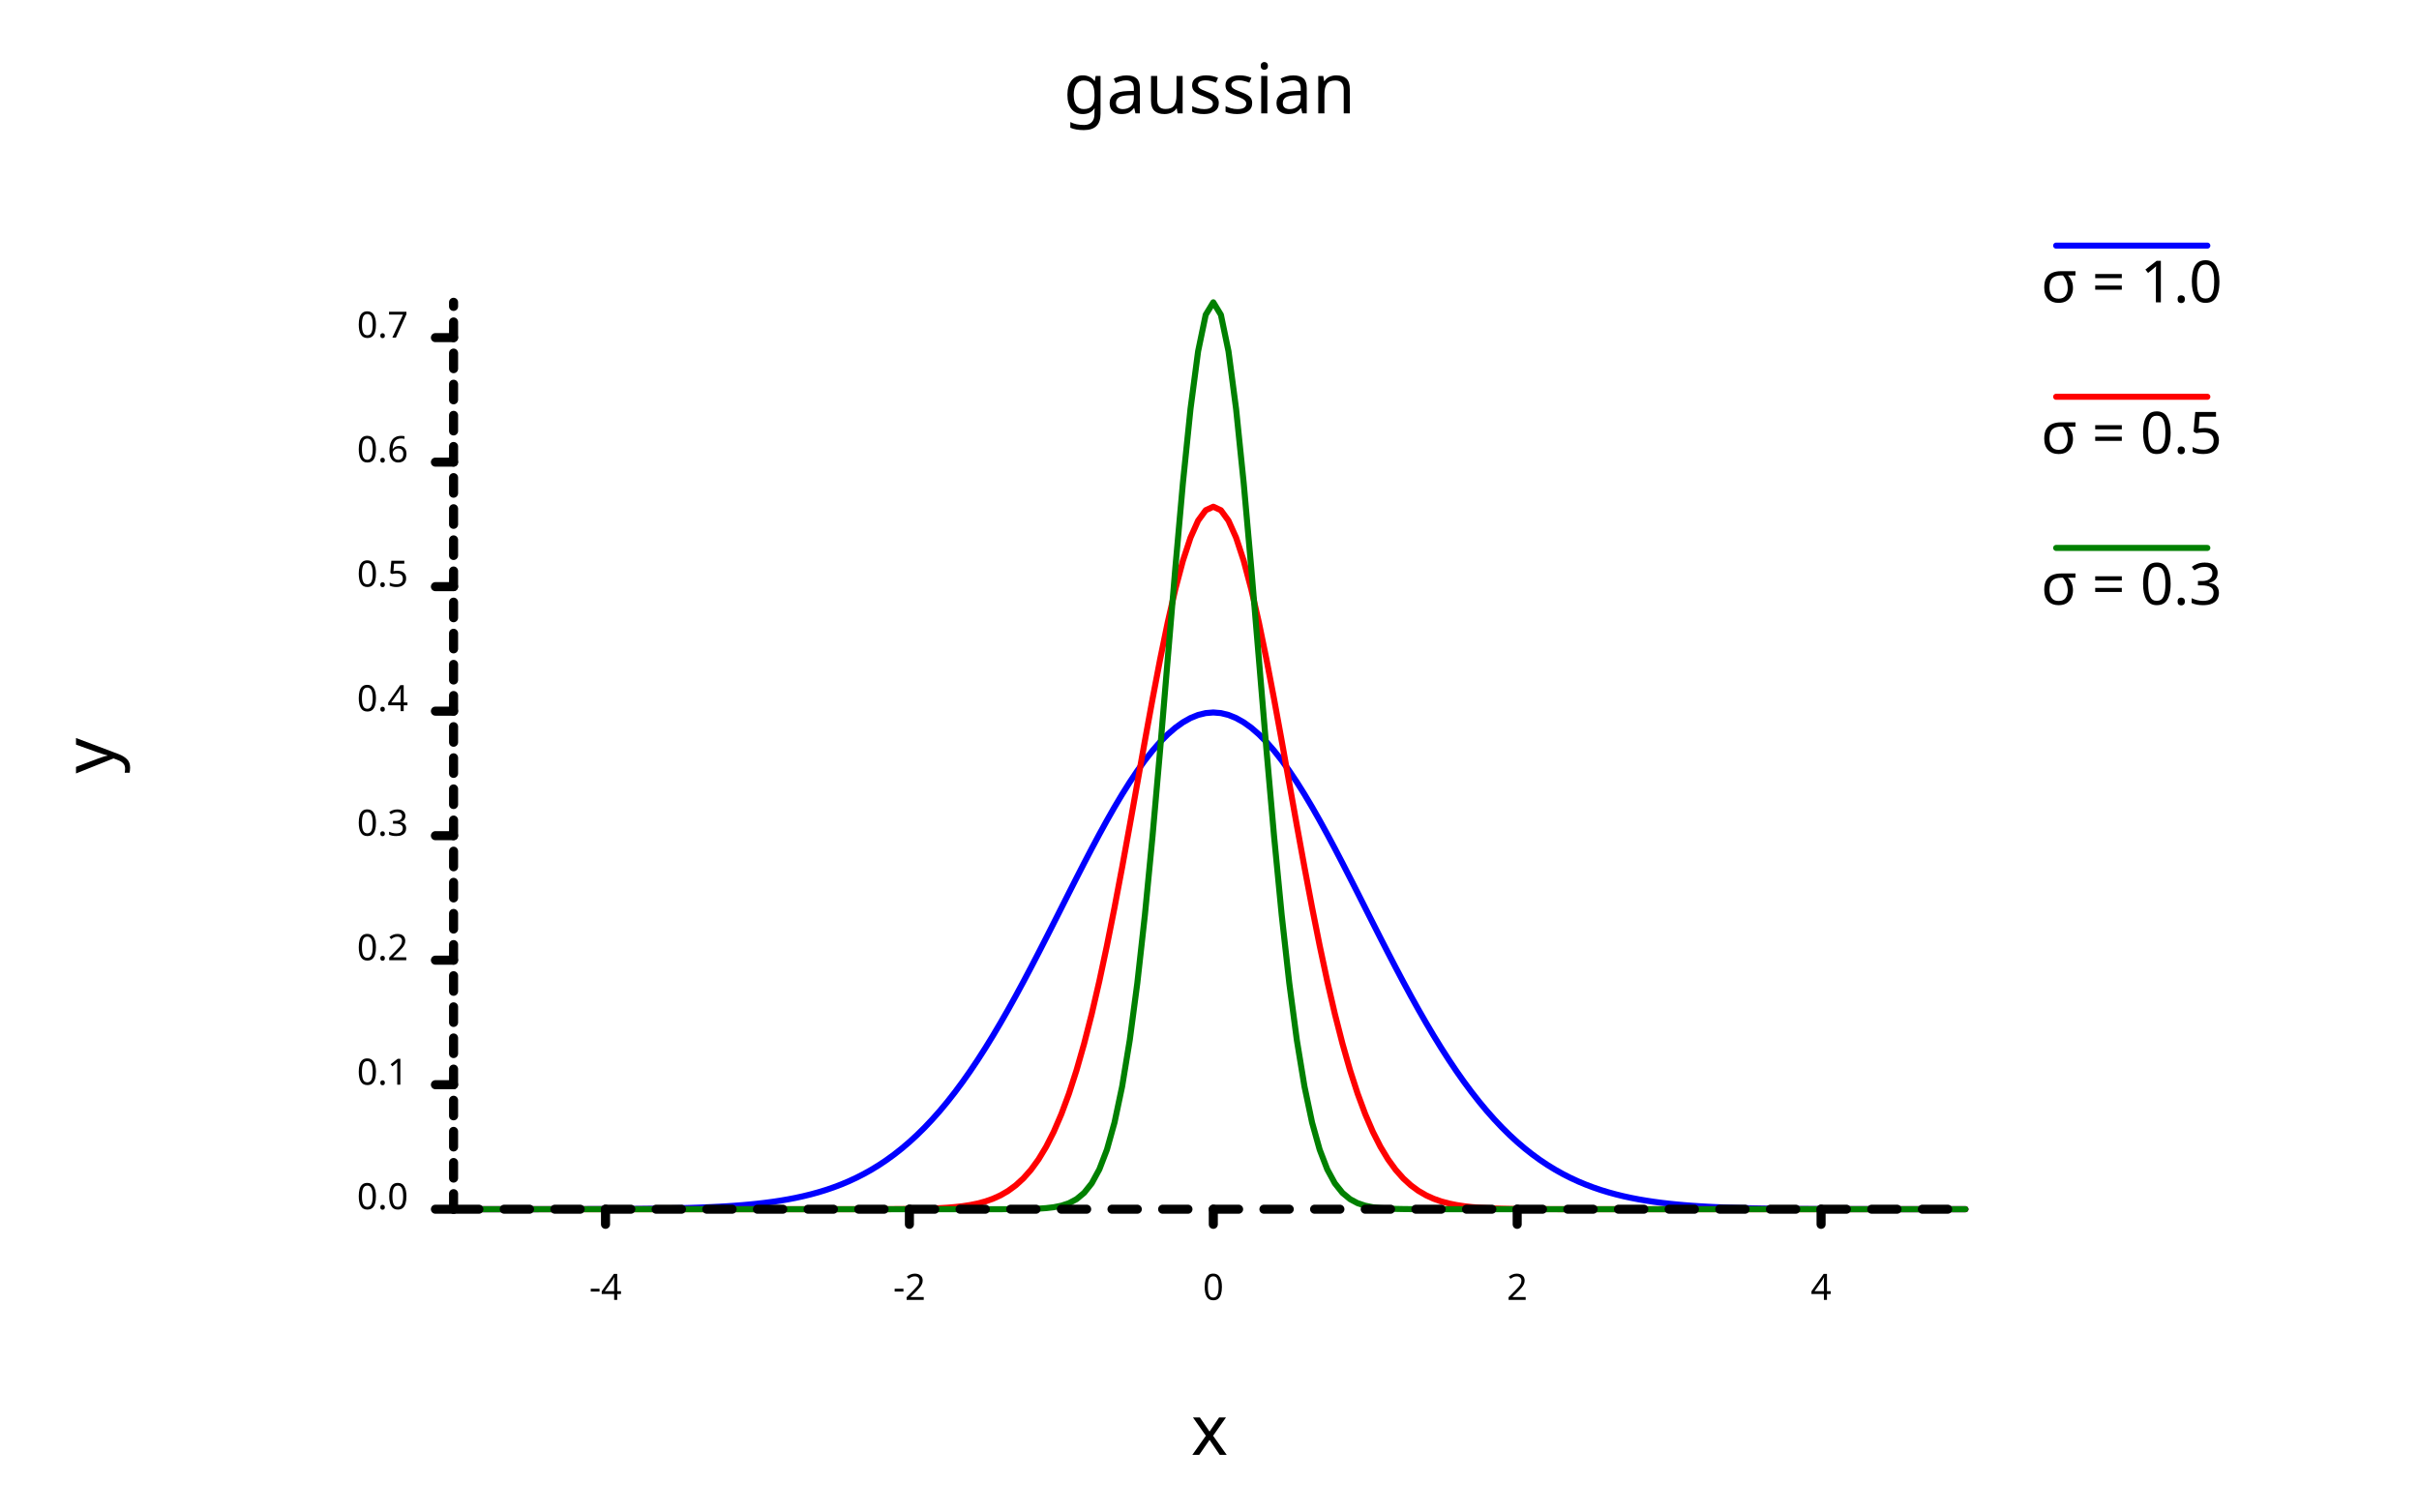
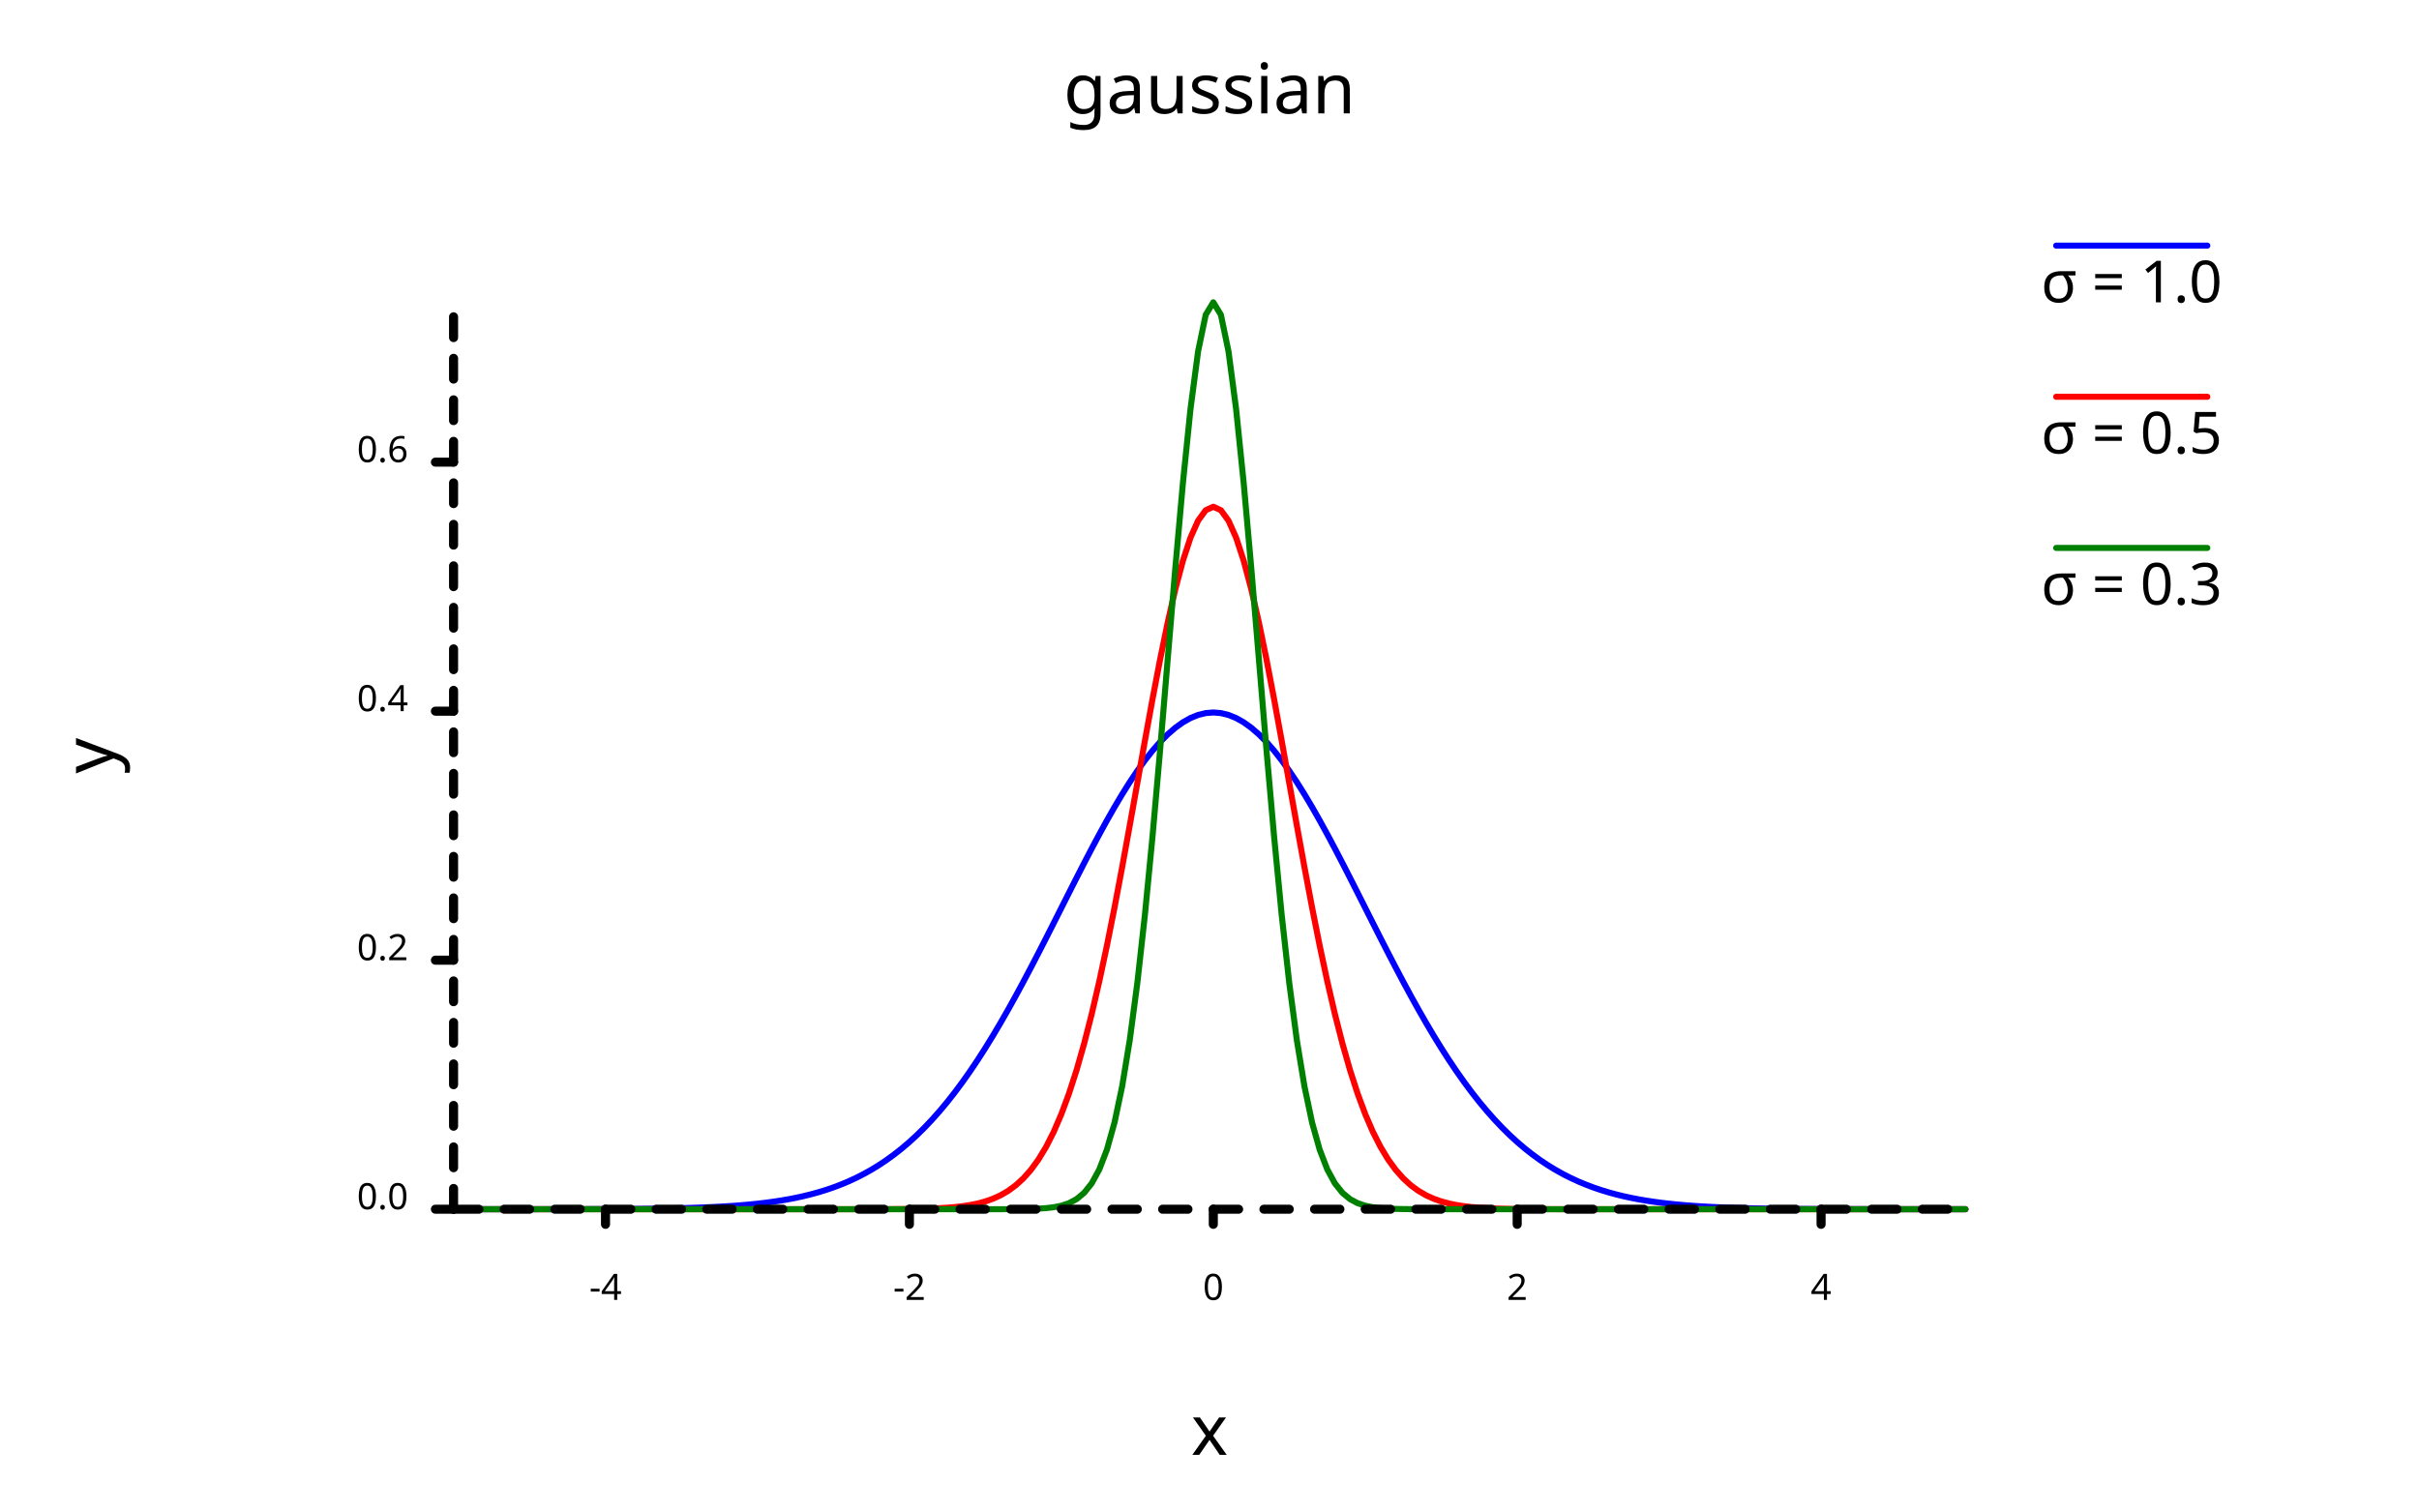
<svg xmlns="http://www.w3.org/2000/svg" width="800" class="poloto_background poloto" height="500" viewBox="0 0 800 500">
  <style>.poloto{stroke-linecap:round;stroke-linejoin:round;font-family:'Tahoma',sans-serif;stroke-width:2;}.scatter{stroke-width:7}.poloto_text{fill:black;}.poloto_axis_lines{stroke:black;stroke-width:3;fill:none;stroke-dasharray:none}.poloto_background{background-color:AliceBlue;}.poloto0stroke{stroke:blue;}.poloto1stroke{stroke:red;}.poloto2stroke{stroke:green;}.poloto3stroke{stroke:gold;}.poloto4stroke{stroke:aqua;}.poloto5stroke{stroke:lime;}.poloto6stroke{stroke:orange;}.poloto7stroke{stroke:chocolate;}.poloto0fill{fill:blue;}.poloto1fill{fill:red;}.poloto2fill{fill:green;}.poloto3fill{fill:gold;}.poloto4fill{fill:aqua;}.poloto5fill{fill:lime;}.poloto6fill{fill:orange;}.poloto7fill{fill:chocolate;}</style>
  <text class="poloto_text" alignment-baseline="middle" text-anchor="start" font-size="large" x="675" y="100">σ = 1.0</text>
  <line class="poloto0stroke poloto0legend" stroke="black" x1="680" x2="730" y1="81.25" y2="81.25" />
  <path class="poloto0stroke" fill="none" stroke="black" d=" M 150 399.999 L 152.513 399.999 L 155.025 399.999 L 157.538 399.999 L 160.05 399.998 L 162.563 399.998 L 165.075 399.997 L 167.588 399.997 L 170.101 399.996 L 172.613 399.995 L 175.126 399.993 L 177.638 399.992 L 180.151 399.99 L 182.663 399.987 L 185.176 399.984 L 187.688 399.98 L 190.201 399.976 L 192.714 399.97 L 195.226 399.963 L 197.739 399.955 L 200.251 399.945 L 202.764 399.933 L 205.276 399.918 L 207.789 399.901 L 210.302 399.88 L 212.814 399.855 L 215.327 399.825 L 217.839 399.79 L 220.352 399.748 L 222.864 399.699 L 225.377 399.641 L 227.889 399.572 L 230.402 399.492 L 232.915 399.399 L 235.427 399.291 L 237.94 399.164 L 240.452 399.018 L 242.965 398.849 L 245.477 398.654 L 247.99 398.431 L 250.503 398.175 L 253.015 397.882 L 255.528 397.548 L 258.04 397.169 L 260.553 396.74 L 263.065 396.255 L 265.578 395.708 L 268.09 395.094 L 270.603 394.405 L 273.116 393.637 L 275.628 392.78 L 278.141 391.829 L 280.653 390.776 L 283.166 389.613 L 285.678 388.333 L 288.191 386.927 L 290.704 385.389 L 293.216 383.71 L 295.729 381.884 L 298.241 379.903 L 300.754 377.762 L 303.266 375.454 L 305.779 372.974 L 308.291 370.318 L 310.804 367.482 L 313.317 364.464 L 315.829 361.263 L 318.342 357.879 L 320.854 354.314 L 323.367 350.571 L 325.879 346.654 L 328.392 342.571 L 330.905 338.33 L 333.417 333.941 L 335.93 329.417 L 338.442 324.77 L 340.955 320.018 L 343.467 315.179 L 345.98 310.271 L 348.492 305.316 L 351.005 300.337 L 353.518 295.358 L 356.03 290.405 L 358.543 285.503 L 361.055 280.682 L 363.568 275.967 L 366.08 271.389 L 368.593 266.974 L 371.106 262.751 L 373.618 258.748 L 376.131 254.991 L 378.643 251.506 L 381.156 248.317 L 383.668 245.446 L 386.181 242.914 L 388.693 240.739 L 391.206 238.937 L 393.719 237.521 L 396.231 236.503 L 398.744 235.889 L 401.256 235.683 L 403.769 235.889 L 406.281 236.503 L 408.794 237.521 L 411.307 238.937 L 413.819 240.739 L 416.332 242.914 L 418.844 245.446 L 421.357 248.317 L 423.869 251.506 L 426.382 254.991 L 428.894 258.748 L 431.407 262.751 L 433.92 266.974 L 436.432 271.389 L 438.945 275.967 L 441.457 280.682 L 443.97 285.503 L 446.482 290.405 L 448.995 295.358 L 451.508 300.337 L 454.02 305.316 L 456.533 310.271 L 459.045 315.179 L 461.558 320.018 L 464.07 324.77 L 466.583 329.417 L 469.095 333.941 L 471.608 338.33 L 474.121 342.571 L 476.633 346.654 L 479.146 350.571 L 481.658 354.314 L 484.171 357.879 L 486.683 361.263 L 489.196 364.464 L 491.709 367.482 L 494.221 370.318 L 496.734 372.974 L 499.246 375.454 L 501.759 377.762 L 504.271 379.903 L 506.784 381.884 L 509.296 383.71 L 511.809 385.389 L 514.322 386.927 L 516.834 388.333 L 519.347 389.613 L 521.859 390.776 L 524.372 391.829 L 526.884 392.78 L 529.397 393.637 L 531.91 394.405 L 534.422 395.094 L 536.935 395.708 L 539.447 396.255 L 541.96 396.74 L 544.472 397.169 L 546.985 397.548 L 549.497 397.882 L 552.01 398.175 L 554.523 398.431 L 557.035 398.654 L 559.548 398.849 L 562.06 399.018 L 564.573 399.164 L 567.085 399.291 L 569.598 399.399 L 572.111 399.492 L 574.623 399.572 L 577.136 399.641 L 579.648 399.699 L 582.161 399.748 L 584.673 399.79 L 587.186 399.825 L 589.698 399.855 L 592.211 399.88 L 594.724 399.901 L 597.236 399.918 L 599.749 399.933 L 602.261 399.945 L 604.774 399.955 L 607.286 399.963 L 609.799 399.97 L 612.312 399.976 L 614.824 399.98 L 617.337 399.984 L 619.849 399.987 L 622.362 399.99 L 624.874 399.992 L 627.387 399.993 L 629.899 399.995 L 632.412 399.996 L 634.925 399.997 L 637.437 399.997 L 639.95 399.998 L 642.462 399.998 L 644.975 399.999 L 647.487 399.999 L 650 399.999" />
  <text class="poloto_text" alignment-baseline="middle" text-anchor="start" font-size="large" x="675" y="150">σ = 0.5</text>
  <line class="poloto1stroke poloto1legend" stroke="black" x1="680" x2="730" y1="131.25" y2="131.25" />
  <path class="poloto1stroke" fill="none" stroke="black" d=" M 150 400 L 152.513 400 L 155.025 400 L 157.538 400 L 160.05 400 L 162.563 400 L 165.075 400 L 167.588 400 L 170.101 400 L 172.613 400 L 175.126 400 L 177.638 400 L 180.151 400 L 182.663 400 L 185.176 400 L 187.688 400 L 190.201 400 L 192.714 400 L 195.226 400 L 197.739 400 L 200.251 400 L 202.764 400 L 205.276 400 L 207.789 400 L 210.302 400 L 212.814 400 L 215.327 400 L 217.839 400 L 220.352 400 L 222.864 400 L 225.377 400 L 227.889 400 L 230.402 400 L 232.915 400 L 235.427 400 L 237.94 400 L 240.452 400 L 242.965 400 L 245.477 400 L 247.99 400 L 250.503 400 L 253.015 400 L 255.528 400 L 258.04 400 L 260.553 400 L 263.065 400 L 265.578 400 L 268.09 400 L 270.603 400 L 273.116 399.999 L 275.628 399.999 L 278.141 399.999 L 280.653 399.998 L 283.166 399.996 L 285.678 399.994 L 288.191 399.991 L 290.704 399.985 L 293.216 399.978 L 295.729 399.966 L 298.241 399.948 L 300.754 399.922 L 303.266 399.884 L 305.779 399.83 L 308.291 399.753 L 310.804 399.644 L 313.317 399.492 L 315.829 399.282 L 318.342 398.997 L 320.854 398.611 L 323.367 398.097 L 325.879 397.419 L 328.392 396.533 L 330.905 395.389 L 333.417 393.93 L 335.93 392.088 L 338.442 389.79 L 340.955 386.955 L 343.467 383.5 L 345.98 379.336 L 348.492 374.38 L 351.005 368.551 L 353.518 361.78 L 356.03 354.012 L 358.543 345.218 L 361.055 335.39 L 363.568 324.558 L 366.08 312.786 L 368.593 300.18 L 371.106 286.889 L 373.618 273.104 L 376.131 259.055 L 378.643 245.009 L 381.156 231.258 L 383.668 218.116 L 386.181 205.901 L 388.693 194.926 L 391.206 185.487 L 393.719 177.846 L 396.231 172.222 L 398.744 168.78 L 401.256 167.621 L 403.769 168.78 L 406.281 172.222 L 408.794 177.846 L 411.307 185.487 L 413.819 194.926 L 416.332 205.901 L 418.844 218.116 L 421.357 231.258 L 423.869 245.009 L 426.382 259.055 L 428.894 273.104 L 431.407 286.889 L 433.92 300.18 L 436.432 312.786 L 438.945 324.558 L 441.457 335.39 L 443.97 345.218 L 446.482 354.012 L 448.995 361.78 L 451.508 368.551 L 454.02 374.38 L 456.533 379.336 L 459.045 383.5 L 461.558 386.955 L 464.07 389.79 L 466.583 392.088 L 469.095 393.93 L 471.608 395.389 L 474.121 396.533 L 476.633 397.419 L 479.146 398.097 L 481.658 398.611 L 484.171 398.997 L 486.683 399.282 L 489.196 399.492 L 491.709 399.644 L 494.221 399.753 L 496.734 399.83 L 499.246 399.884 L 501.759 399.922 L 504.271 399.948 L 506.784 399.966 L 509.296 399.978 L 511.809 399.985 L 514.322 399.991 L 516.834 399.994 L 519.347 399.996 L 521.859 399.998 L 524.372 399.999 L 526.884 399.999 L 529.397 399.999 L 531.91 400 L 534.422 400 L 536.935 400 L 539.447 400 L 541.96 400 L 544.472 400 L 546.985 400 L 549.497 400 L 552.01 400 L 554.523 400 L 557.035 400 L 559.548 400 L 562.06 400 L 564.573 400 L 567.085 400 L 569.598 400 L 572.111 400 L 574.623 400 L 577.136 400 L 579.648 400 L 582.161 400 L 584.673 400 L 587.186 400 L 589.698 400 L 592.211 400 L 594.724 400 L 597.236 400 L 599.749 400 L 602.261 400 L 604.774 400 L 607.286 400 L 609.799 400 L 612.312 400 L 614.824 400 L 617.337 400 L 619.849 400 L 622.362 400 L 624.874 400 L 627.387 400 L 629.899 400 L 632.412 400 L 634.925 400 L 637.437 400 L 639.95 400 L 642.462 400 L 644.975 400 L 647.487 400 L 650 400" />
  <text class="poloto_text" alignment-baseline="middle" text-anchor="start" font-size="large" x="675" y="200">σ = 0.3</text>
  <line class="poloto2stroke poloto2legend" stroke="black" x1="680" x2="730" y1="181.25" y2="181.25" />
  <path class="poloto2stroke" fill="none" stroke="black" d=" M 150 400 L 152.513 400 L 155.025 400 L 157.538 400 L 160.05 400 L 162.563 400 L 165.075 400 L 167.588 400 L 170.101 400 L 172.613 400 L 175.126 400 L 177.638 400 L 180.151 400 L 182.663 400 L 185.176 400 L 187.688 400 L 190.201 400 L 192.714 400 L 195.226 400 L 197.739 400 L 200.251 400 L 202.764 400 L 205.276 400 L 207.789 400 L 210.302 400 L 212.814 400 L 215.327 400 L 217.839 400 L 220.352 400 L 222.864 400 L 225.377 400 L 227.889 400 L 230.402 400 L 232.915 400 L 235.427 400 L 237.94 400 L 240.452 400 L 242.965 400 L 245.477 400 L 247.99 400 L 250.503 400 L 253.015 400 L 255.528 400 L 258.04 400 L 260.553 400 L 263.065 400 L 265.578 400 L 268.09 400 L 270.603 400 L 273.116 400 L 275.628 400 L 278.141 400 L 280.653 400 L 283.166 400 L 285.678 400 L 288.191 400 L 290.704 400 L 293.216 400 L 295.729 400 L 298.241 400 L 300.754 400 L 303.266 400 L 305.779 400 L 308.291 400 L 310.804 400 L 313.317 400 L 315.829 400 L 318.342 400 L 320.854 400 L 323.367 400 L 325.879 399.999 L 328.392 399.997 L 330.905 399.994 L 333.417 399.988 L 335.93 399.975 L 338.442 399.949 L 340.955 399.899 L 343.467 399.807 L 345.98 399.639 L 348.492 399.344 L 351.005 398.84 L 353.518 398.006 L 356.03 396.667 L 358.543 394.581 L 361.055 391.43 L 363.568 386.819 L 366.08 380.281 L 368.593 371.31 L 371.106 359.399 L 373.618 344.119 L 376.131 325.194 L 378.643 302.604 L 381.156 276.666 L 383.668 248.099 L 386.181 218.041 L 388.693 188.006 L 391.206 159.779 L 393.719 135.251 L 396.231 116.212 L 398.744 104.138 L 401.256 100 L 403.769 104.138 L 406.281 116.212 L 408.794 135.251 L 411.307 159.779 L 413.819 188.006 L 416.332 218.041 L 418.844 248.099 L 421.357 276.666 L 423.869 302.604 L 426.382 325.194 L 428.894 344.119 L 431.407 359.399 L 433.92 371.31 L 436.432 380.281 L 438.945 386.819 L 441.457 391.43 L 443.97 394.581 L 446.482 396.667 L 448.995 398.006 L 451.508 398.84 L 454.02 399.344 L 456.533 399.639 L 459.045 399.807 L 461.558 399.899 L 464.07 399.949 L 466.583 399.975 L 469.095 399.988 L 471.608 399.994 L 474.121 399.997 L 476.633 399.999 L 479.146 400 L 481.658 400 L 484.171 400 L 486.683 400 L 489.196 400 L 491.709 400 L 494.221 400 L 496.734 400 L 499.246 400 L 501.759 400 L 504.271 400 L 506.784 400 L 509.296 400 L 511.809 400 L 514.322 400 L 516.834 400 L 519.347 400 L 521.859 400 L 524.372 400 L 526.884 400 L 529.397 400 L 531.91 400 L 534.422 400 L 536.935 400 L 539.447 400 L 541.96 400 L 544.472 400 L 546.985 400 L 549.497 400 L 552.01 400 L 554.523 400 L 557.035 400 L 559.548 400 L 562.06 400 L 564.573 400 L 567.085 400 L 569.598 400 L 572.111 400 L 574.623 400 L 577.136 400 L 579.648 400 L 582.161 400 L 584.673 400 L 587.186 400 L 589.698 400 L 592.211 400 L 594.724 400 L 597.236 400 L 599.749 400 L 602.261 400 L 604.774 400 L 607.286 400 L 609.799 400 L 612.312 400 L 614.824 400 L 617.337 400 L 619.849 400 L 622.362 400 L 624.874 400 L 627.387 400 L 629.899 400 L 632.412 400 L 634.925 400 L 637.437 400 L 639.95 400 L 642.462 400 L 644.975 400 L 647.487 400 L 650 400" />
  <text class="poloto_text" alignment-baseline="start" text-anchor="middle" font-size="x-large" x="400" y="37.5">gaussian</text>
  <text class="poloto_text" alignment-baseline="start" text-anchor="middle" font-size="x-large" x="400" y="481.25">x</text>
  <text class="poloto_text" alignment-baseline="start" text-anchor="middle" font-size="x-large" transform="rotate(-90,37.5,250)" x="37.5" y="250">y</text>
  <line class="poloto_axis_lines" stroke="black" x1="200.251" x2="200.251" y1="400" y2="405" />
  <text class="poloto_text" alignment-baseline="start" text-anchor="middle" x="200.251" y="430"> -4</text>
  <line class="poloto_axis_lines" stroke="black" x1="300.754" x2="300.754" y1="400" y2="405" />
  <text class="poloto_text" alignment-baseline="start" text-anchor="middle" x="300.754" y="430"> -2</text>
  <line class="poloto_axis_lines" stroke="black" x1="401.256" x2="401.256" y1="400" y2="405" />
  <text class="poloto_text" alignment-baseline="start" text-anchor="middle" x="401.256" y="430"> 0</text>
  <line class="poloto_axis_lines" stroke="black" x1="501.759" x2="501.759" y1="400" y2="405" />
  <text class="poloto_text" alignment-baseline="start" text-anchor="middle" x="501.759" y="430"> 2</text>
  <line class="poloto_axis_lines" stroke="black" x1="602.261" x2="602.261" y1="400" y2="405" />
  <text class="poloto_text" alignment-baseline="start" text-anchor="middle" x="602.261" y="430"> 4</text>
  <line class="poloto_axis_lines" stroke="black" x1="150" x2="144" y1="400" y2="400" />
  <text class="poloto_text" alignment-baseline="middle" text-anchor="end" x="135" y="400"> 0.0</text>
-   <line class="poloto_axis_lines" stroke="black" x1="150" x2="144" y1="358.812" y2="358.812" />
-   <text class="poloto_text" alignment-baseline="middle" text-anchor="end" x="135" y="358.812"> 0.1</text>
  <line class="poloto_axis_lines" stroke="black" x1="150" x2="144" y1="317.624" y2="317.624" />
  <text class="poloto_text" alignment-baseline="middle" text-anchor="end" x="135" y="317.624"> 0.2</text>
-   <line class="poloto_axis_lines" stroke="black" x1="150" x2="144" y1="276.436" y2="276.436" />
-   <text class="poloto_text" alignment-baseline="middle" text-anchor="end" x="135" y="276.436"> 0.3</text>
  <line class="poloto_axis_lines" stroke="black" x1="150" x2="144" y1="235.248" y2="235.248" />
  <text class="poloto_text" alignment-baseline="middle" text-anchor="end" x="135" y="235.248"> 0.4</text>
-   <line class="poloto_axis_lines" stroke="black" x1="150" x2="144" y1="194.059" y2="194.059" />
-   <text class="poloto_text" alignment-baseline="middle" text-anchor="end" x="135" y="194.059"> 0.5</text>
  <line class="poloto_axis_lines" stroke="black" x1="150" x2="144" y1="152.871" y2="152.871" />
  <text class="poloto_text" alignment-baseline="middle" text-anchor="end" x="135" y="152.871"> 0.6</text>
-   <line class="poloto_axis_lines" stroke="black" x1="150" x2="144" y1="111.683" y2="111.683" />
-   <text class="poloto_text" alignment-baseline="middle" text-anchor="end" x="135" y="111.683"> 0.7</text>
  <path stroke="black" fill="none" class="poloto_axis_lines" style="stroke-dasharray:8.375;stroke-dashoffset:-50.251;" d=" M 150 400 L 650 400" />
-   <path stroke="black" fill="none" class="poloto_axis_lines" style="stroke-dasharray:5.149;stroke-dashoffset:-0;" d=" M 150 400 L 150 100" />
+   <path stroke="black" fill="none" class="poloto_axis_lines" style="stroke-dasharray:6.865;stroke-dashoffset:-0;" d=" M 150 400 L 150 100" />
</svg>
